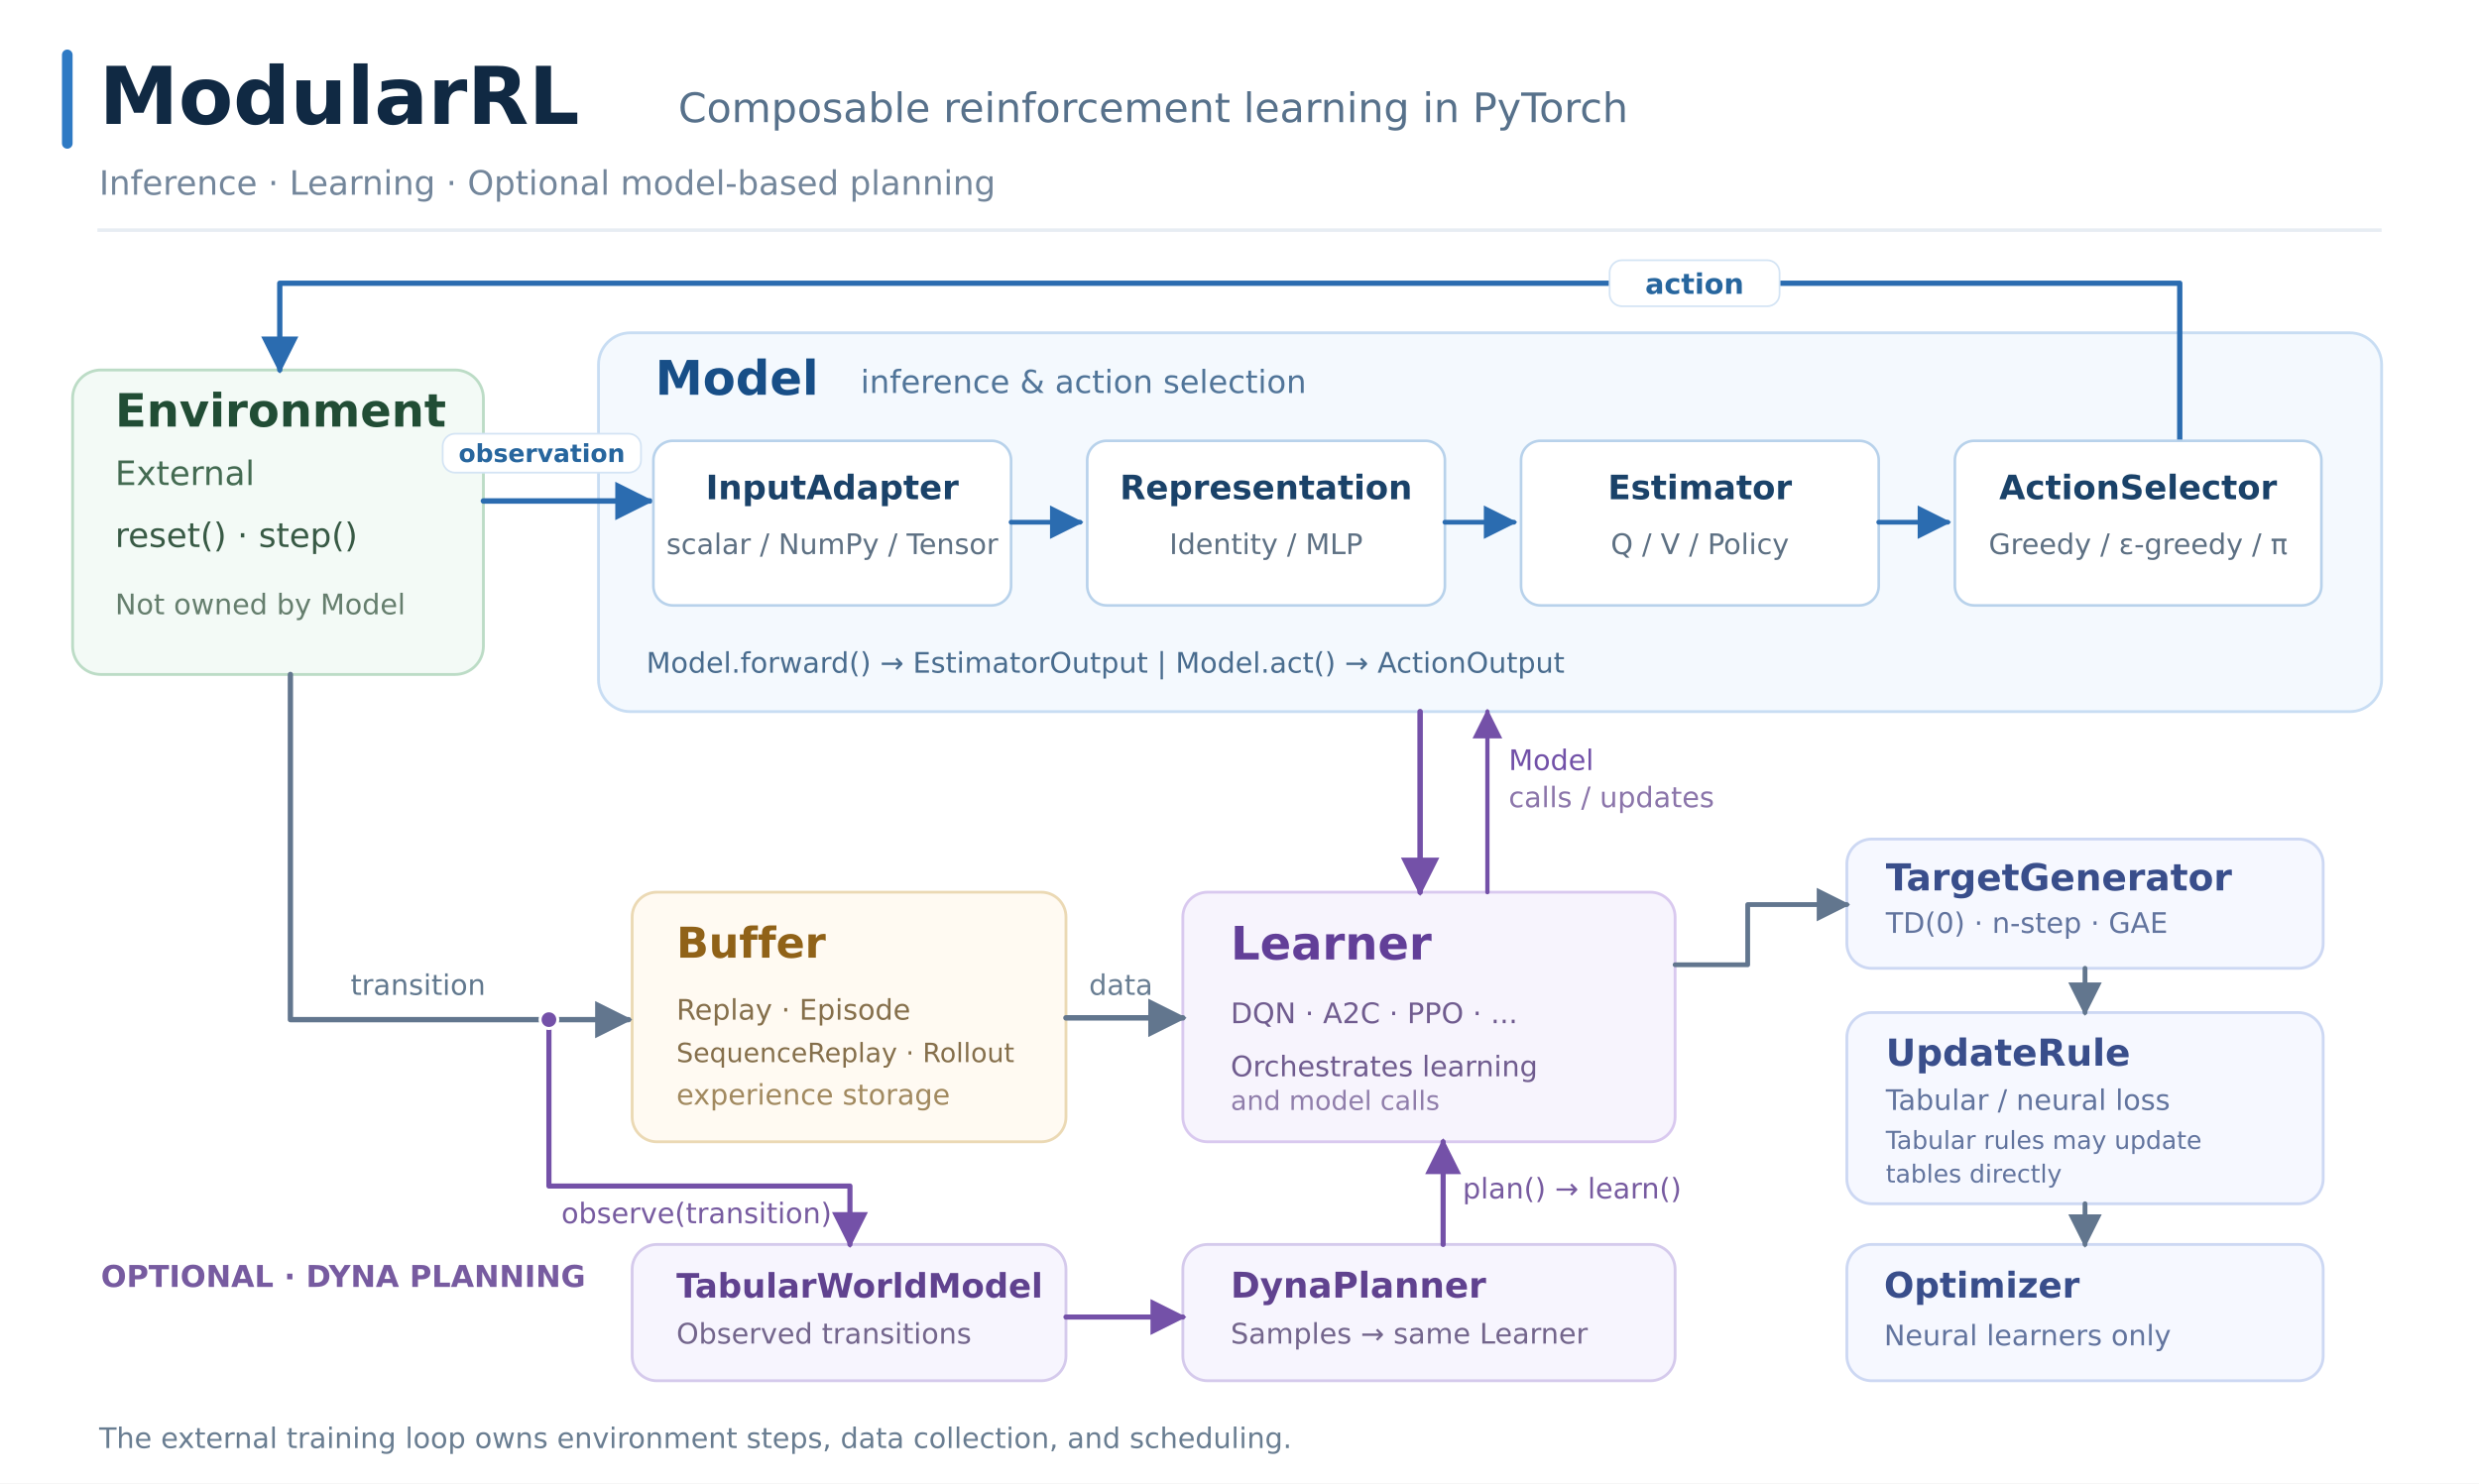
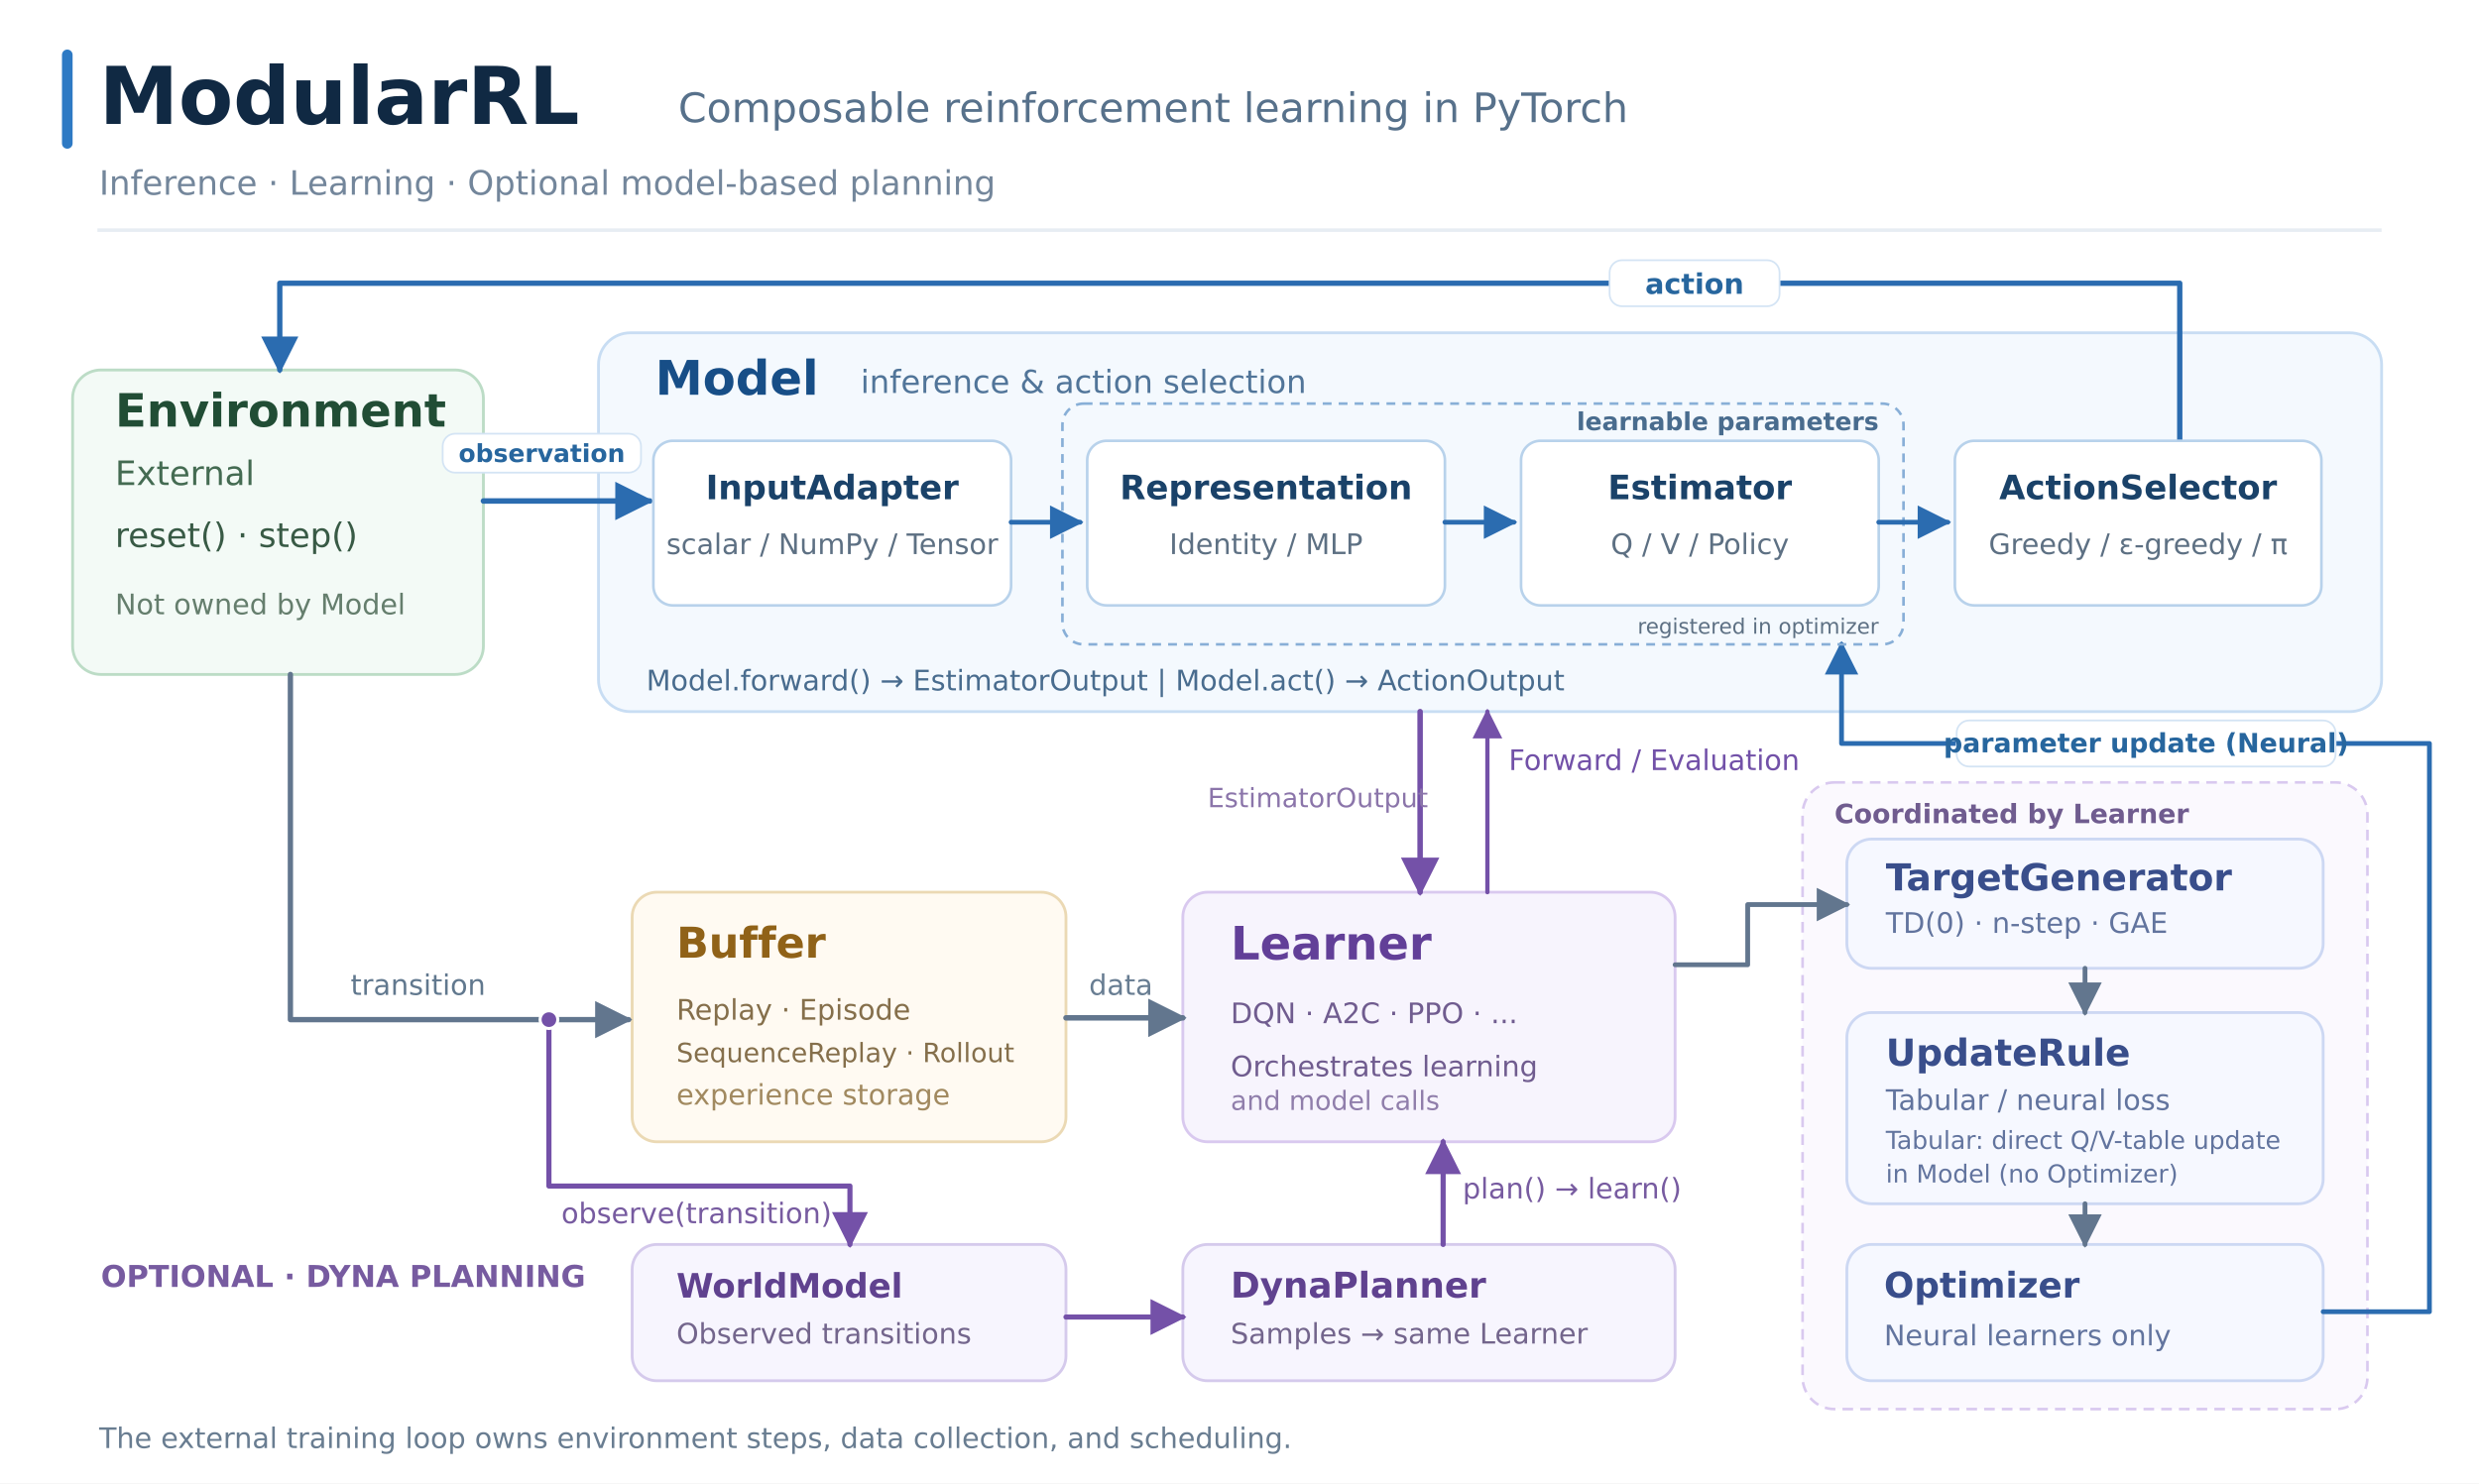
<svg xmlns="http://www.w3.org/2000/svg" width="1400" height="838" viewBox="0 0 1400 838" role="img" aria-labelledby="title desc">
  <defs>
    <marker id="arr" viewBox="0 0 10 10" refX="9" refY="5" markerWidth="7" markerHeight="7" orient="auto-start-reverse">
      <path d="M 0 0 L 10 5 L 0 10 z" fill="#62768e" />
    </marker>
    <marker id="arrAccent" viewBox="0 0 10 10" refX="9" refY="5" markerWidth="7" markerHeight="7" orient="auto-start-reverse">
      <path d="M 0 0 L 10 5 L 0 10 z" fill="#2b6cb0" />
    </marker>
    <marker id="arrPurple" viewBox="0 0 10 10" refX="9" refY="5" markerWidth="7" markerHeight="7" orient="auto-start-reverse">
      <path d="M 0 0 L 10 5 L 0 10 z" fill="#7451a8" />
    </marker>
  </defs>
  <rect x="0" y="0" width="1400" height="838" fill="#ffffff" />
  <rect x="35" y="28" width="6" height="56" rx="3" fill="#2e7ac4" />
  <text x="56" y="70" font-family="DejaVu Sans, Arial, sans-serif" font-size="45" fill="#102943" font-weight="700" text-anchor="start">ModularRL</text>
  <text x="383" y="69" font-family="DejaVu Sans, Arial, sans-serif" font-size="23" fill="#57718b" font-weight="400" text-anchor="start">Composable reinforcement learning in PyTorch</text>
  <text x="56" y="110" font-family="DejaVu Sans, Arial, sans-serif" font-size="19" fill="#73869b" font-weight="400" text-anchor="start">Inference  ·  Learning  ·  Optional model-based planning</text>
  <path d="M 55 130 H 1345" stroke="#e7edf3" stroke-width="2" />
  <g transform="translate(0,34)">
    <rect x="338" y="154" width="1007" height="214" rx="18" fill="#f4f9fe" stroke="#c8ddf3" stroke-width="1.6" />
    <rect x="41" y="175" width="232" height="172" rx="16" fill="#f3faf6" stroke="#bcdcc6" stroke-width="1.6" />
    <rect x="357" y="470" width="245" height="141" rx="14" fill="#fffaf2" stroke="#ebd9b4" stroke-width="1.6" />
    <rect x="668" y="470" width="278" height="141" rx="14" fill="#f7f4fd" stroke="#d9c9ef" stroke-width="1.6" />
+     <rect x="1018" y="408" width="319" height="354" rx="18" fill="#fbf9fe" stroke="#d9c9ef" stroke-width="1.5" stroke-dasharray="6 4" />
    <rect x="1043" y="440" width="269" height="73" rx="14" fill="#f6f8ff" stroke="#cdd8f3" stroke-width="1.6" />
    <rect x="1043" y="538" width="269" height="108" rx="14" fill="#f6f8ff" stroke="#cdd8f3" stroke-width="1.6" />
    <rect x="1043" y="669" width="269" height="77" rx="14" fill="#f6f8ff" stroke="#cdd8f3" stroke-width="1.6" />
    <rect x="357" y="669" width="245" height="77" rx="14" fill="#f7f5fe" stroke="#d5caec" stroke-width="1.6" />
    <rect x="668" y="669" width="278" height="77" rx="14" fill="#f7f5fe" stroke="#d5caec" stroke-width="1.6" />
    <path d="M 273 249 L 367 249" fill="none" stroke="#2b6cb0" stroke-width="3.1" stroke-linecap="round" marker-end="url(#arrAccent)" />
    <path d="M 1231 215 V 126 H 158 V 175" fill="none" stroke="#2b6cb0" stroke-width="3.0" stroke-linejoin="round" stroke-linecap="round" marker-end="url(#arrAccent)" />
    <path d="M 164 347 V 542 H 355" fill="none" stroke="#62768e" stroke-width="3.0" stroke-linejoin="round" stroke-linecap="round" marker-end="url(#arr)" />
    <path d="M 802 368 V 470" fill="none" stroke="#7451a8" stroke-width="3.1" stroke-linejoin="round" stroke-linecap="round" marker-end="url(#arrPurple)" />
    <path d="M 840 470 V 368" fill="none" stroke="#7451a8" stroke-width="2.4" stroke-linejoin="round" stroke-linecap="round" marker-end="url(#arrPurple)" />
    <path d="M 602 541 L 668 541" fill="none" stroke="#62768e" stroke-width="3.1" stroke-linecap="round" marker-end="url(#arr)" />
    <path d="M 946 511 H 987 V 477 H 1043" fill="none" stroke="#62768e" stroke-width="2.7" stroke-linejoin="round" stroke-linecap="round" marker-end="url(#arr)" />
    <path d="M 1177.5 513 V 538" fill="none" stroke="#62768e" stroke-width="2.7" stroke-linecap="round" marker-end="url(#arr)" />
    <path d="M 310 542 V 636 H 480 V 669" fill="none" stroke="#7451a8" stroke-width="2.9" stroke-linecap="round" marker-end="url(#arrPurple)" stroke-linejoin="round" />
    <path d="M 602 710 L 668 710" fill="none" stroke="#7451a8" stroke-width="2.9" stroke-linecap="round" marker-end="url(#arrPurple)" />
    <path d="M 815 669 L 815 611" fill="none" stroke="#7451a8" stroke-width="2.9" stroke-linecap="round" marker-end="url(#arrPurple)" />
    <path d="M 1177.5 646 V 669" fill="none" stroke="#62768e" stroke-width="2.7" stroke-linecap="round" marker-end="url(#arr)" />
+     <path d="M 1312 707 H 1372 V 386 H 1040 V 330" fill="none" stroke="#2b6cb0" stroke-width="2.7" stroke-linejoin="round" stroke-linecap="round" marker-end="url(#arrAccent)" />
    <circle cx="310" cy="542" r="5" fill="#7451a8" stroke="#ffffff" stroke-width="1.7" />
    <text x="65" y="207" font-family="DejaVu Sans, Arial, sans-serif" font-size="26" fill="#214d35" font-weight="700" text-anchor="start">Environment</text>
    <text x="65" y="240" font-family="DejaVu Sans, Arial, sans-serif" font-size="19" fill="#446b52" font-weight="400" text-anchor="start">External</text>
    <text x="65" y="275" font-family="DejaVu Sans, Arial, sans-serif" font-size="19" fill="#385a45" font-weight="400" text-anchor="start">reset()  ·  step()</text>
    <text x="65" y="313" font-family="DejaVu Sans, Arial, sans-serif" font-size="16" fill="#657e6d" font-weight="400" text-anchor="start">Not owned by Model</text>
    <text x="370" y="189" font-family="DejaVu Sans, Arial, sans-serif" font-size="27" fill="#174e87" font-weight="700" text-anchor="start">Model</text>
    <text x="486" y="188" font-family="DejaVu Sans, Arial, sans-serif" font-size="18" fill="#517599" font-weight="400" text-anchor="start">inference &amp; action selection</text>
    <rect x="369" y="215" width="202" height="93" rx="11" fill="#ffffff" stroke="#b8d2eb" stroke-width="1.5" />
    <text x="470.0" y="248" font-family="DejaVu Sans, Arial, sans-serif" font-size="19" fill="#1a4269" font-weight="700" text-anchor="middle">InputAdapter</text>
    <text x="470.0" y="279" font-family="DejaVu Sans, Arial, sans-serif" font-size="16" fill="#5d7083" font-weight="400" text-anchor="middle">scalar / NumPy / Tensor</text>
+     <rect x="600" y="194" width="475" height="136" rx="12" fill="none" stroke="#88afd7" stroke-width="1.5" stroke-dasharray="5 4" />
+     <text x="1061" y="209" font-family="DejaVu Sans, Arial, sans-serif" font-size="14" fill="#496c8e" font-weight="700" text-anchor="end">learnable parameters</text>
+     <text x="1061" y="324" font-family="DejaVu Sans, Arial, sans-serif" font-size="12" fill="#5d7083" font-weight="400" text-anchor="end">registered in optimizer</text>
    <rect x="614" y="215" width="202" height="93" rx="11" fill="#ffffff" stroke="#b8d2eb" stroke-width="1.5" />
    <text x="715.0" y="248" font-family="DejaVu Sans, Arial, sans-serif" font-size="19" fill="#1a4269" font-weight="700" text-anchor="middle">Representation</text>
    <text x="715.0" y="279" font-family="DejaVu Sans, Arial, sans-serif" font-size="16" fill="#5d7083" font-weight="400" text-anchor="middle">Identity / MLP</text>
    <rect x="859" y="215" width="202" height="93" rx="11" fill="#ffffff" stroke="#b8d2eb" stroke-width="1.5" />
    <text x="960.0" y="248" font-family="DejaVu Sans, Arial, sans-serif" font-size="19" fill="#1a4269" font-weight="700" text-anchor="middle">Estimator</text>
    <text x="960.0" y="279" font-family="DejaVu Sans, Arial, sans-serif" font-size="16" fill="#5d7083" font-weight="400" text-anchor="middle">Q / V / Policy</text>
    <rect x="1104" y="215" width="207" height="93" rx="11" fill="#ffffff" stroke="#b8d2eb" stroke-width="1.5" />
    <text x="1207.5" y="248" font-family="DejaVu Sans, Arial, sans-serif" font-size="19" fill="#1a4269" font-weight="700" text-anchor="middle">ActionSelector</text>
    <text x="1207.5" y="279" font-family="DejaVu Sans, Arial, sans-serif" font-size="16" fill="#5d7083" font-weight="400" text-anchor="middle">Greedy / ε-greedy / π</text>
    <path d="M 571 261 L 610 261" fill="none" stroke="#2b6cb0" stroke-width="2.7" stroke-linecap="round" marker-end="url(#arrAccent)" />
    <path d="M 816 261 L 855 261" fill="none" stroke="#2b6cb0" stroke-width="2.7" stroke-linecap="round" marker-end="url(#arrAccent)" />
    <path d="M 1061 261 L 1100 261" fill="none" stroke="#2b6cb0" stroke-width="2.7" stroke-linecap="round" marker-end="url(#arrAccent)" />
-     <text x="365" y="346" font-family="DejaVu Sans, Arial, sans-serif" font-size="16" fill="#496c8e" font-weight="400" text-anchor="start">Model.forward() → EstimatorOutput    |    Model.act() → ActionOutput</text>
+     <text x="365" y="356" font-family="DejaVu Sans, Arial, sans-serif" font-size="16" fill="#496c8e" font-weight="400" text-anchor="start">Model.forward() → EstimatorOutput    |    Model.act() → ActionOutput</text>
+     <rect x="1105" y="373" width="214" height="26" rx="7" fill="#ffffff" stroke="#d4e4f4" stroke-width="1" />
+     <text x="1212" y="391" font-family="DejaVu Sans, Arial, sans-serif" font-size="15" fill="#27669e" font-weight="700" text-anchor="middle">parameter update (Neural)</text>
    <rect x="250" y="211" width="112" height="22" rx="7" fill="#ffffff" stroke="#d4e4f4" stroke-width="1" />
    <text x="306" y="227" font-family="DejaVu Sans, Arial, sans-serif" font-size="14" fill="#27669e" font-weight="700" text-anchor="middle">observation</text>
    <rect x="909" y="113" width="96" height="26" rx="7" fill="#ffffff" stroke="#d4e4f4" stroke-width="1" />
    <text x="957" y="132" font-family="DejaVu Sans, Arial, sans-serif" font-size="16" fill="#27669e" font-weight="700" text-anchor="middle">action</text>
    <text x="382" y="507" font-family="DejaVu Sans, Arial, sans-serif" font-size="24" fill="#906218" font-weight="700" text-anchor="start">Buffer</text>
    <text x="382" y="542" font-family="DejaVu Sans, Arial, sans-serif" font-size="16" fill="#856f4b" font-weight="400" text-anchor="start">Replay · Episode</text>
    <text x="382" y="566" font-family="DejaVu Sans, Arial, sans-serif" font-size="15" fill="#856f4b" font-weight="400" text-anchor="start">SequenceReplay · Rollout</text>
    <text x="382" y="590" font-family="DejaVu Sans, Arial, sans-serif" font-size="16" fill="#a1895f" font-weight="400" text-anchor="start">experience storage</text>
    <text x="695" y="508" font-family="DejaVu Sans, Arial, sans-serif" font-size="26" fill="#623f98" font-weight="700" text-anchor="start">Learner</text>
    <text x="695" y="544" font-family="DejaVu Sans, Arial, sans-serif" font-size="16" fill="#705c8f" font-weight="400" text-anchor="start">DQN · A2C · PPO · ...</text>
    <text x="695" y="574" font-family="DejaVu Sans, Arial, sans-serif" font-size="16" fill="#705c8f" font-weight="400" text-anchor="start">Orchestrates learning</text>
    <text x="695" y="593" font-family="DejaVu Sans, Arial, sans-serif" font-size="15" fill="#907eab" font-weight="400" text-anchor="start">and model calls</text>
+     <text x="1036" y="431" font-family="DejaVu Sans, Arial, sans-serif" font-size="15" fill="#705c8f" font-weight="700" text-anchor="start">Coordinated by Learner</text>
    <text x="1065" y="469" font-family="DejaVu Sans, Arial, sans-serif" font-size="21" fill="#394e8b" font-weight="700" text-anchor="start">TargetGenerator</text>
    <text x="1065" y="493" font-family="DejaVu Sans, Arial, sans-serif" font-size="16" fill="#62749e" font-weight="400" text-anchor="start">TD(0) · n-step · GAE</text>
    <text x="1065" y="568" font-family="DejaVu Sans, Arial, sans-serif" font-size="21" fill="#394e8b" font-weight="700" text-anchor="start">UpdateRule</text>
    <text x="1065" y="593" font-family="DejaVu Sans, Arial, sans-serif" font-size="16" fill="#62749e" font-weight="400" text-anchor="start">Tabular / neural loss</text>
-     <text x="1065" y="615" font-family="DejaVu Sans, Arial, sans-serif" font-size="14" fill="#62749e" font-weight="400" text-anchor="start">Tabular rules may update</text>
-     <text x="1065" y="634" font-family="DejaVu Sans, Arial, sans-serif" font-size="14" fill="#62749e" font-weight="400" text-anchor="start">tables directly</text>
+     <text x="1065" y="615" font-family="DejaVu Sans, Arial, sans-serif" font-size="14" fill="#62749e" font-weight="400" text-anchor="start">Tabular: direct Q/V-table update</text>
+     <text x="1065" y="634" font-family="DejaVu Sans, Arial, sans-serif" font-size="14" fill="#62749e" font-weight="400" text-anchor="start">in Model (no Optimizer)</text>
    <text x="198" y="528" font-family="DejaVu Sans, Arial, sans-serif" font-size="16" fill="#61788e" font-weight="400" text-anchor="start">transition</text>
    <text x="615" y="528" font-family="DejaVu Sans, Arial, sans-serif" font-size="16" fill="#687d92" font-weight="400" text-anchor="start">data</text>
-     <text x="852" y="401" font-family="DejaVu Sans, Arial, sans-serif" font-size="16" fill="#7251a8" font-weight="400" text-anchor="start">Model</text>
-     <text x="852" y="422" font-family="DejaVu Sans, Arial, sans-serif" font-size="16" fill="#8b75aa" font-weight="400" text-anchor="start">calls / updates</text>
+     <text x="852" y="401" font-family="DejaVu Sans, Arial, sans-serif" font-size="16" fill="#7251a8" font-weight="400" text-anchor="start">Forward / Evaluation</text>
+     <text x="682" y="422" font-family="DejaVu Sans, Arial, sans-serif" font-size="15" fill="#8b75aa" font-weight="400" text-anchor="start">EstimatorOutput</text>
    <text x="57" y="693" font-family="DejaVu Sans, Arial, sans-serif" font-size="17" fill="#775ba0" font-weight="700" text-anchor="start">OPTIONAL  ·  DYNA PLANNING</text>
-     <text x="382" y="699" font-family="DejaVu Sans, Arial, sans-serif" font-size="19" fill="#60428f" font-weight="700" text-anchor="start">TabularWorldModel</text>
+     <text x="382" y="699" font-family="DejaVu Sans, Arial, sans-serif" font-size="19" fill="#60428f" font-weight="700" text-anchor="start">WorldModel</text>
    <text x="382" y="725" font-family="DejaVu Sans, Arial, sans-serif" font-size="16" fill="#73658c" font-weight="400" text-anchor="start">Observed transitions</text>
    <text x="695" y="699" font-family="DejaVu Sans, Arial, sans-serif" font-size="20" fill="#60428f" font-weight="700" text-anchor="start">DynaPlanner</text>
    <text x="695" y="725" font-family="DejaVu Sans, Arial, sans-serif" font-size="16" fill="#73658c" font-weight="400" text-anchor="start">Samples → same Learner</text>
    <text x="1064" y="699" font-family="DejaVu Sans, Arial, sans-serif" font-size="20" fill="#394e8b" font-weight="700" text-anchor="start">Optimizer</text>
    <text x="1064" y="726" font-family="DejaVu Sans, Arial, sans-serif" font-size="16" fill="#62749e" font-weight="400" text-anchor="start">Neural learners only</text>
    <text x="317" y="657" font-family="DejaVu Sans, Arial, sans-serif" font-size="16" fill="#775ba0" font-weight="400" text-anchor="start">observe(transition)</text>
    <text x="826" y="643" font-family="DejaVu Sans, Arial, sans-serif" font-size="16" fill="#775ba0" font-weight="400" text-anchor="start">plan() → learn()</text>
    <text x="56" y="784" font-family="DejaVu Sans, Arial, sans-serif" font-size="16" fill="#697d91" font-weight="400" text-anchor="start">The external training loop owns environment steps, data collection, and scheduling.</text>
  </g>
</svg>
